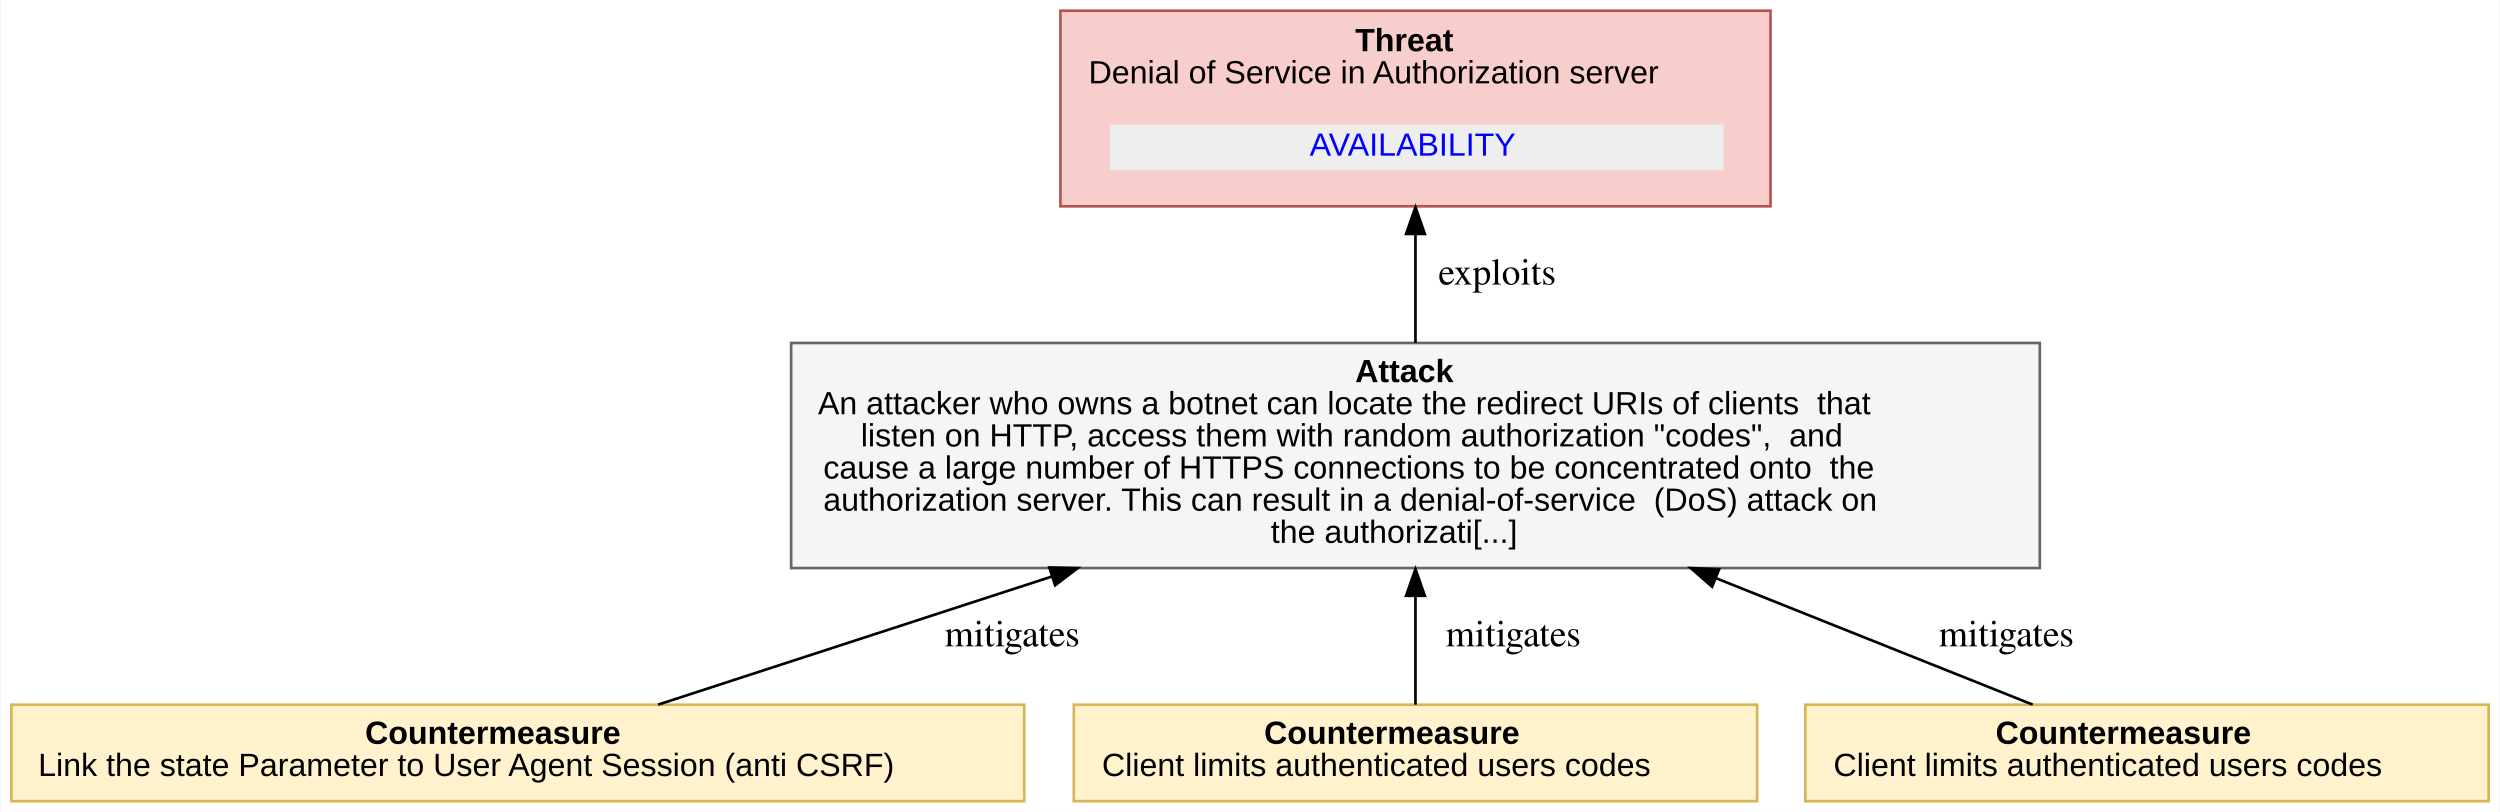
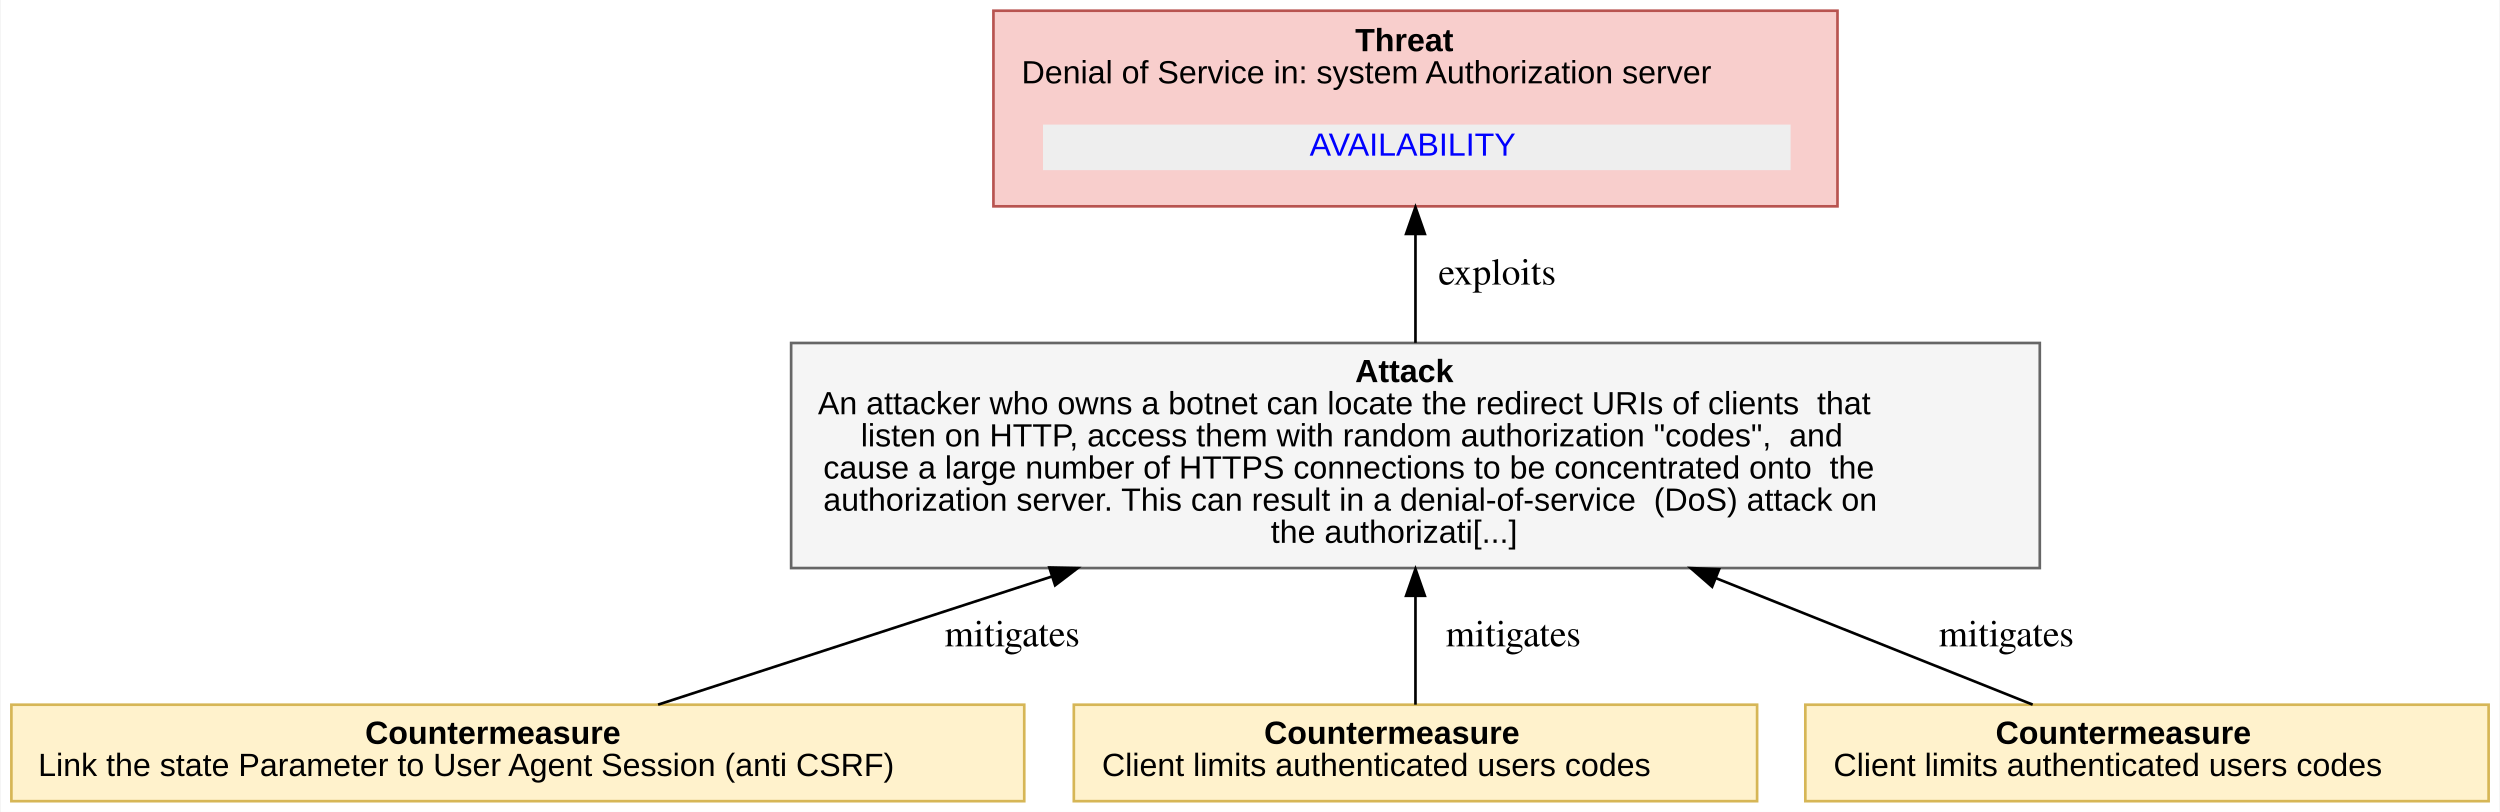
<svg xmlns="http://www.w3.org/2000/svg" xmlns:xlink="http://www.w3.org/1999/xlink" width="933pt" height="303pt" viewBox="0.00 0.00 932.50 303.00">
  <g id="graph0" class="graph" transform="scale(1 1) rotate(0) translate(4 299)">
    <polygon fill="white" stroke="transparent" points="-4,4 -4,-299 928.5,-299 928.5,4 -4,4" />
    <g id="node1" class="node">
-       <polygon fill="#f8cecc" stroke="#b85450" points="656.5,-295 391.5,-295 391.5,-222 656.5,-222 656.5,-295" />
+       <polygon fill="#f8cecc" stroke="#b85450" points="681.5,-295 366.5,-295 366.5,-222 681.5,-222 681.5,-295" />
      <text text-anchor="start" x="501.5" y="-279.9" font-family="Arial" font-weight="bold" font-size="12.00">Threat</text>
-       <text text-anchor="start" x="402" y="-267.9" font-family="Arial" font-size="12.00"> Denial of Service in Authorization server</text>
+       <text text-anchor="start" x="377" y="-267.9" font-family="Arial" font-size="12.00"> Denial of Service in: system Authorization server</text>
      <g id="a_node1_0">
        <a xlink:href="#OAuth2.AVAILABILITY" xlink:title="&lt;TABLE&gt;">
-           <polygon fill="#eeeeee" stroke="transparent" points="410,-235.5 410,-252.5 639,-252.5 639,-235.5 410,-235.5" />
+           <polygon fill="#eeeeee" stroke="transparent" points="385,-235.5 385,-252.5 664,-252.5 664,-235.5 385,-235.5" />
          <text text-anchor="start" x="484.5" y="-240.9" font-family="Arial" font-size="12.00" fill="blue">AVAILABILITY</text>
        </a>
      </g>
    </g>
    <g id="node2" class="node">
      <polygon fill="#f5f5f5" stroke="#666666" points="757,-171 291,-171 291,-87 757,-87 757,-171" />
      <text text-anchor="start" x="501.5" y="-156.4" font-family="Arial" font-weight="bold" font-size="12.00">Attack</text>
      <text text-anchor="start" x="301" y="-144.4" font-family="Arial" font-size="12.00">An attacker who owns a botnet can locate the redirect URIs of clients  that</text>
      <text text-anchor="start" x="317" y="-132.4" font-family="Arial" font-size="12.00">listen on HTTP, access them with random authorization "codes",  and</text>
      <text text-anchor="start" x="303" y="-120.4" font-family="Arial" font-size="12.00">cause a large number of HTTPS connections to be concentrated onto  the</text>
      <text text-anchor="start" x="303" y="-108.4" font-family="Arial" font-size="12.00">authorization server. This can result in a denial-of-service  (DoS) attack on</text>
      <text text-anchor="start" x="470" y="-96.4" font-family="Arial" font-size="12.00">the authorizati[...]</text>
    </g>
    <g id="edge1" class="edge">
      <path fill="none" stroke="black" d="M524,-171.04C524,-183.91 524,-198.2 524,-211.39" />
      <polygon fill="black" stroke="black" points="520.5,-211.69 524,-221.69 527.5,-211.69 520.5,-211.69" />
      <text text-anchor="middle" x="554.5" y="-192.8" font-family="Times,serif" font-size="14.00"> exploits</text>
    </g>
    <g id="node3" class="node">
      <polygon fill="#fff2cc" stroke="#d6b656" points="378,-36 0,-36 0,0 378,0 378,-36" />
      <text text-anchor="start" x="132" y="-21.4" font-family="Arial" font-weight="bold" font-size="12.00">Countermeasure</text>
      <text text-anchor="start" x="10" y="-9.4" font-family="Arial" font-size="12.00"> Link the state Parameter to User Agent Session (anti CSRF)</text>
    </g>
    <g id="edge2" class="edge">
      <path fill="none" stroke="black" d="M241.34,-36.03C280.76,-48.85 336.65,-67.04 388.35,-83.86" />
      <polygon fill="black" stroke="black" points="387.36,-87.22 397.95,-86.99 389.52,-80.56 387.36,-87.22" />
      <text text-anchor="middle" x="373.5" y="-57.8" font-family="Times,serif" font-size="14.00"> mitigates</text>
    </g>
    <g id="node4" class="node">
      <polygon fill="#fff2cc" stroke="#d6b656" points="651.5,-36 396.5,-36 396.5,0 651.5,0 651.5,-36" />
      <text text-anchor="start" x="467.5" y="-21.4" font-family="Arial" font-weight="bold" font-size="12.00">Countermeasure</text>
      <text text-anchor="start" x="407" y="-9.4" font-family="Arial" font-size="12.00"> Client limits authenticated users codes</text>
    </g>
    <g id="edge3" class="edge">
      <path fill="none" stroke="black" d="M524,-36.03C524,-47.03 524,-61.96 524,-76.6" />
      <polygon fill="black" stroke="black" points="520.5,-76.64 524,-86.64 527.5,-76.64 520.5,-76.64" />
      <text text-anchor="middle" x="560.5" y="-57.8" font-family="Times,serif" font-size="14.00"> mitigates</text>
    </g>
    <g id="node5" class="node">
      <polygon fill="#fff2cc" stroke="#d6b656" points="924.5,-36 669.5,-36 669.5,0 924.5,0 924.5,-36" />
      <text text-anchor="start" x="740.5" y="-21.4" font-family="Arial" font-weight="bold" font-size="12.00">Countermeasure</text>
      <text text-anchor="start" x="680" y="-9.4" font-family="Arial" font-size="12.00"> Client limits authenticated users codes</text>
    </g>
    <g id="edge4" class="edge">
      <path fill="none" stroke="black" d="M754.34,-36.03C722.63,-48.7 677.81,-66.59 636.12,-83.23" />
      <polygon fill="black" stroke="black" points="634.71,-80.03 626.72,-86.99 637.31,-86.53 634.71,-80.03" />
      <text text-anchor="middle" x="744.5" y="-57.8" font-family="Times,serif" font-size="14.00"> mitigates</text>
    </g>
  </g>
</svg>
